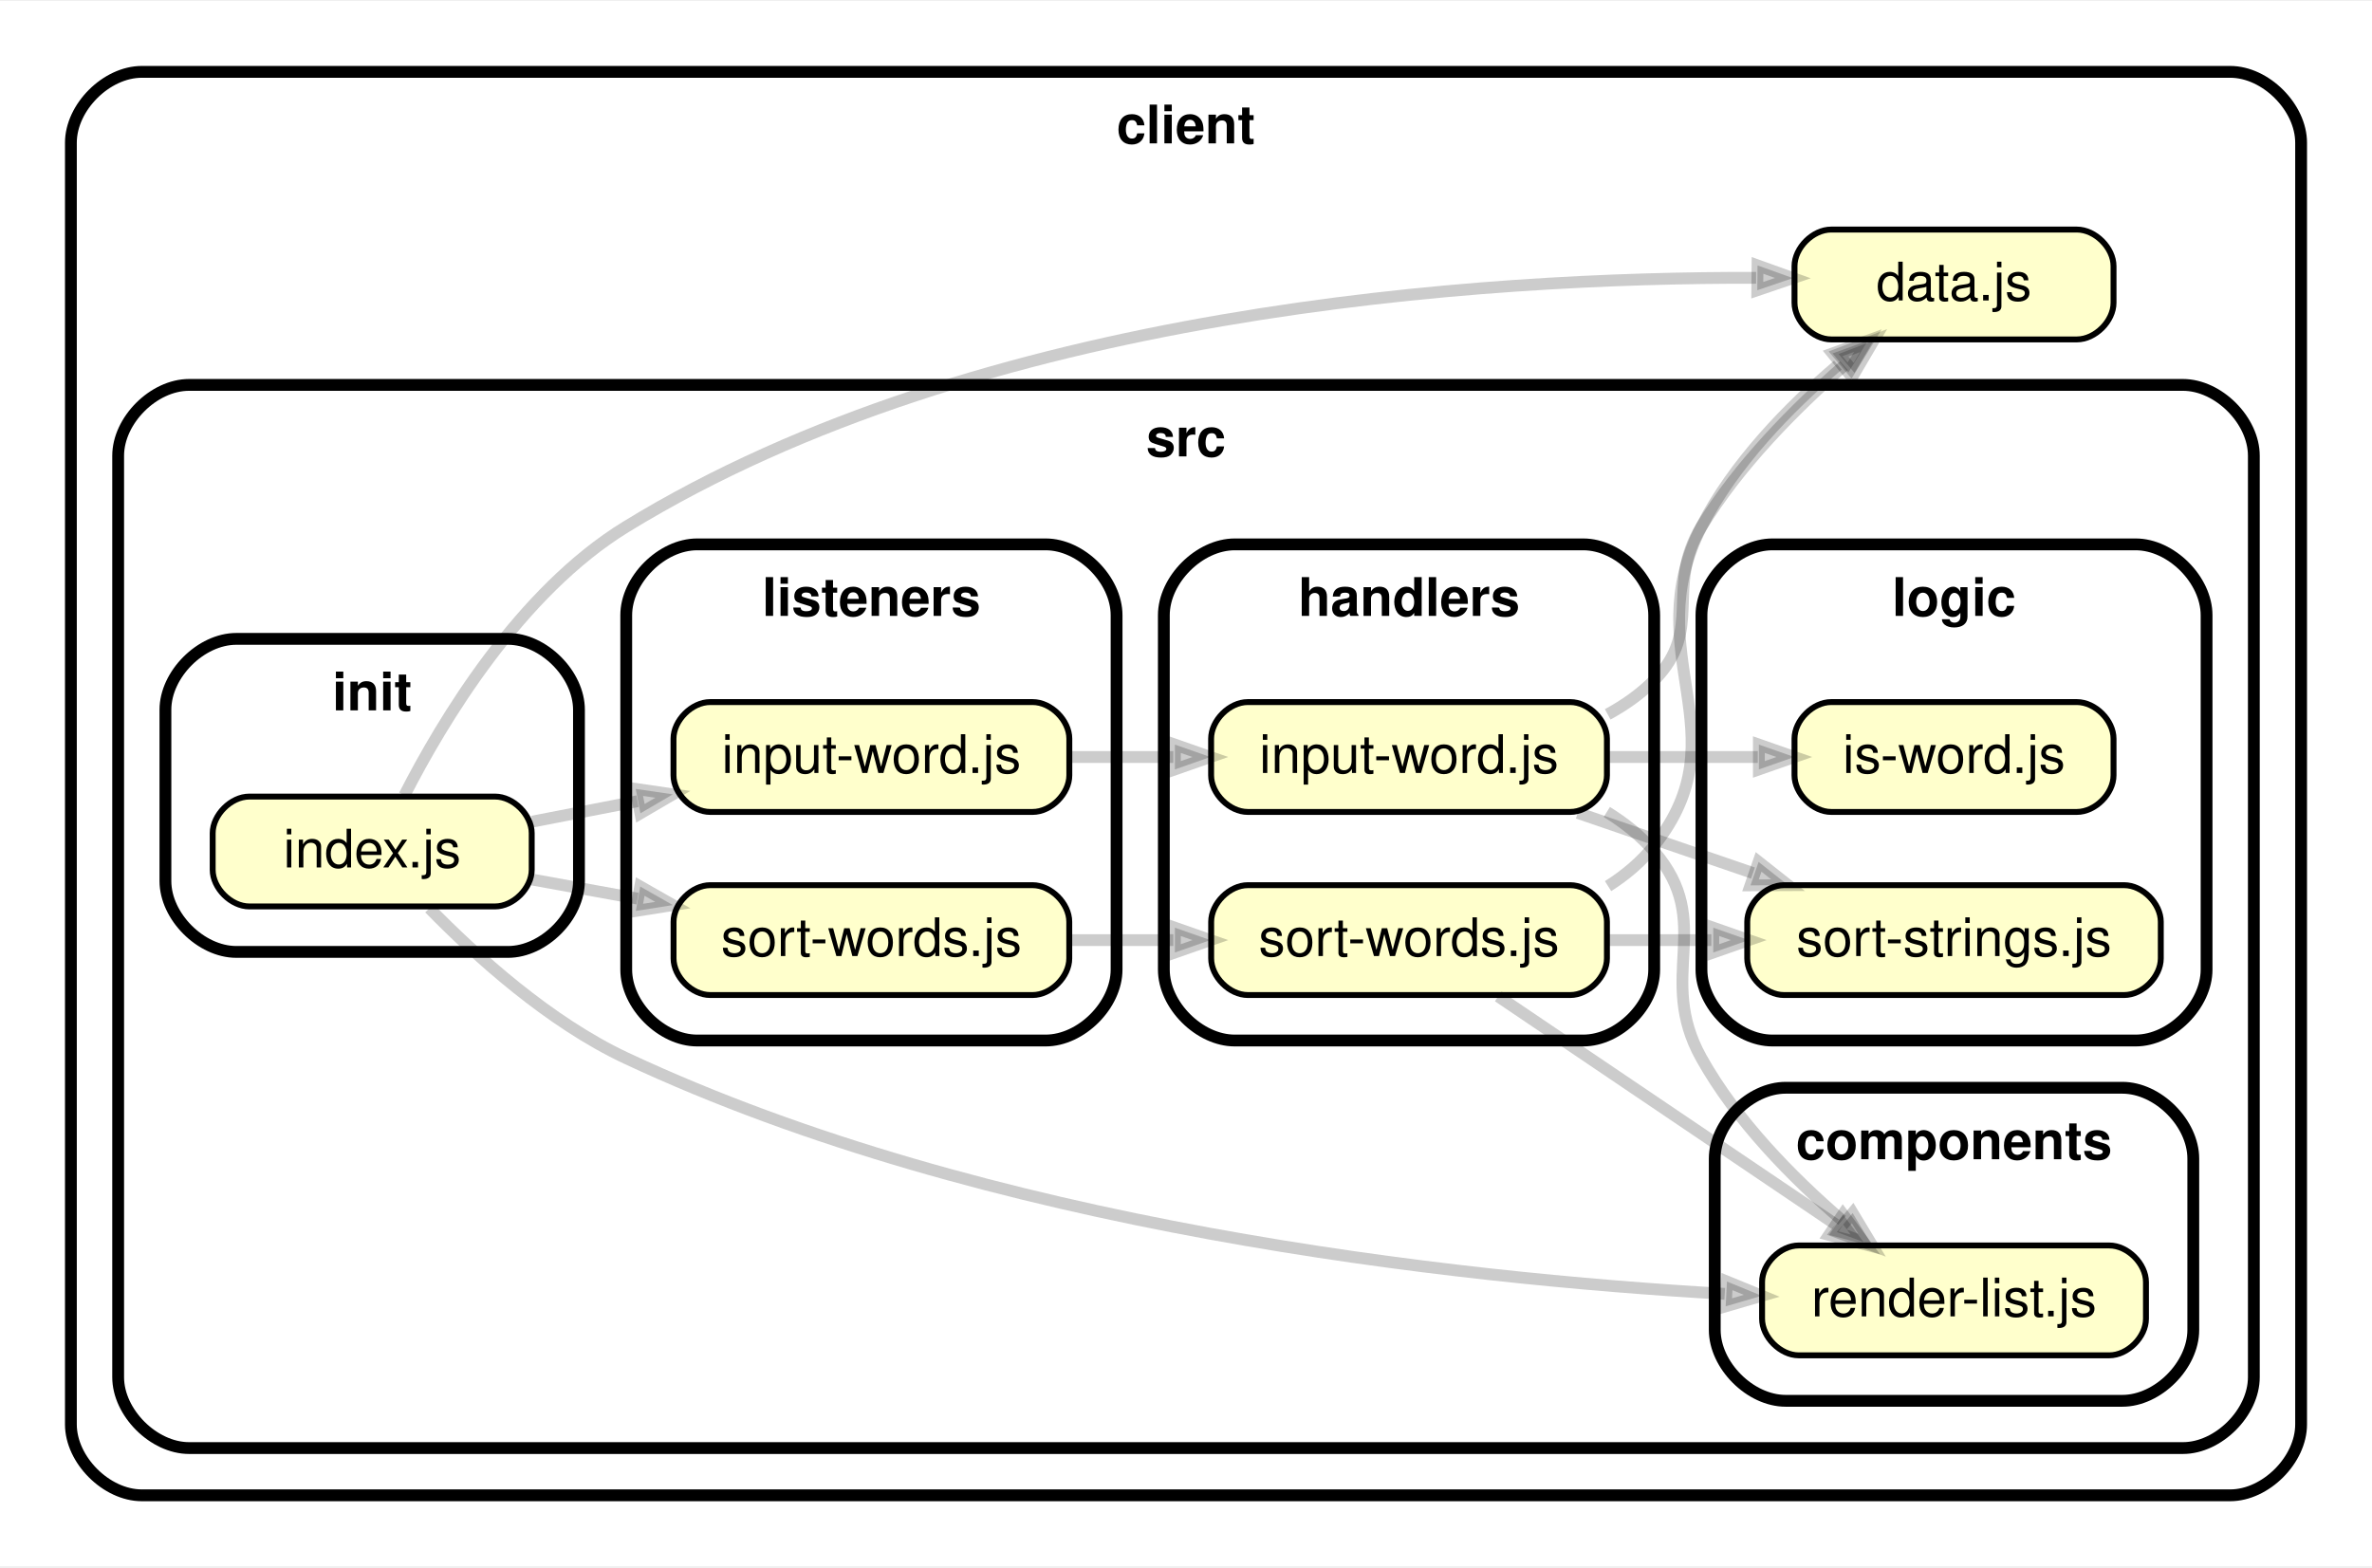
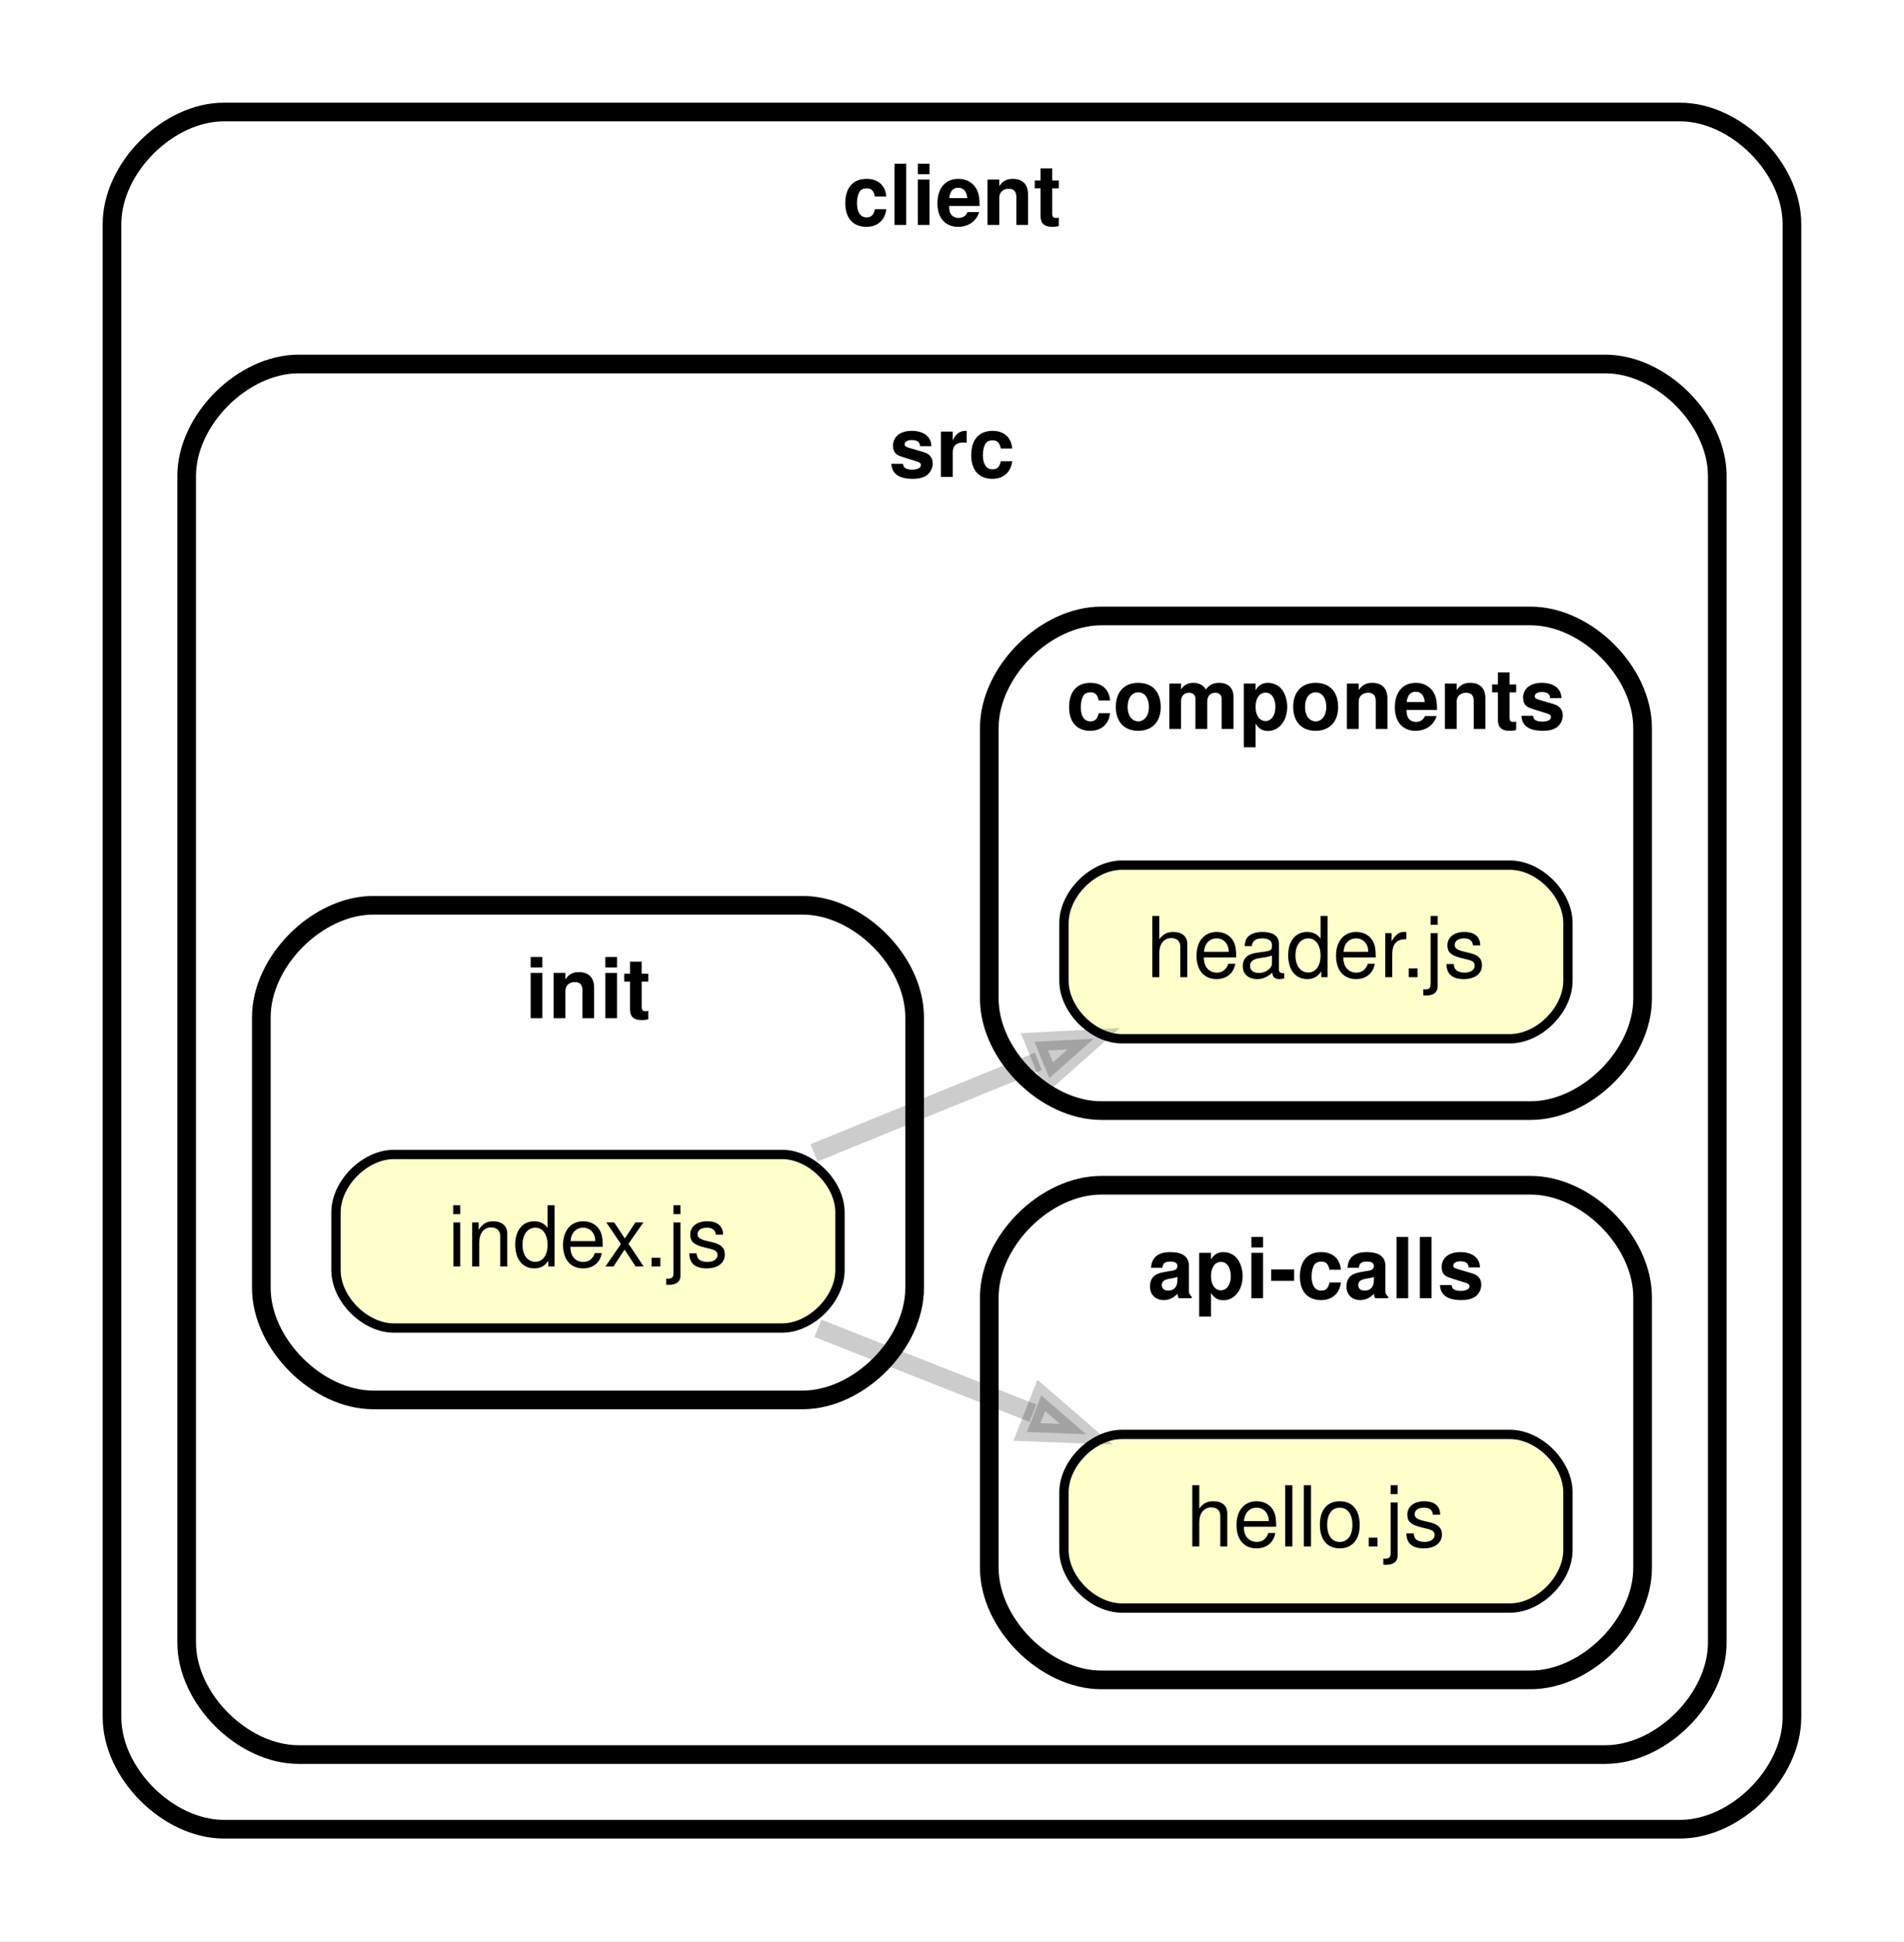
- <svg xmlns="http://www.w3.org/2000/svg" xmlns:xlink="http://www.w3.org/1999/xlink" width="401pt" height="265pt" viewBox="0.00 0.00 401.50 265.00">
-   <g id="graph0" class="graph" transform="scale(1 1) rotate(0) translate(4 261)">
-     <polygon fill="white" stroke="transparent" points="-4,4 -4,-261 397.5,-261 397.5,4 -4,4" />
+ <svg xmlns="http://www.w3.org/2000/svg" xmlns:xlink="http://www.w3.org/1999/xlink" width="204pt" height="208pt" viewBox="0.00 0.00 204.00 208.00">
+   <g id="graph0" class="graph" transform="scale(1 1) rotate(0) translate(4 204)">
+     <polygon fill="white" stroke="transparent" points="-4,4 -4,-204 200,-204 200,4 -4,4" />
    <g id="clust1" class="cluster">
-       <path fill="#ffffff" stroke="black" stroke-width="2" d="M20,-8C20,-8 373.5,-8 373.5,-8 379.5,-8 385.5,-14 385.5,-20 385.5,-20 385.5,-237 385.5,-237 385.5,-243 379.5,-249 373.5,-249 373.5,-249 20,-249 20,-249 14,-249 8,-243 8,-237 8,-237 8,-20 8,-20 8,-14 14,-8 20,-8" />
-       <text text-anchor="middle" x="196.75" y="-236.9" font-family="Helvetica,sans-Serif" font-weight="bold" font-size="9.00">client</text>
+       <path fill="#ffffff" stroke="black" stroke-width="2" d="M20,-8C20,-8 176,-8 176,-8 182,-8 188,-14 188,-20 188,-20 188,-180 188,-180 188,-186 182,-192 176,-192 176,-192 20,-192 20,-192 14,-192 8,-186 8,-180 8,-180 8,-20 8,-20 8,-14 14,-8 20,-8" />
+       <text text-anchor="middle" x="98" y="-179.9" font-family="Helvetica,sans-Serif" font-weight="bold" font-size="9.00">client</text>
    </g>
    <g id="clust2" class="cluster">
-       <path fill="#ffffff" stroke="black" stroke-width="2" d="M28,-16C28,-16 365.5,-16 365.5,-16 371.5,-16 377.5,-22 377.5,-28 377.5,-28 377.5,-184 377.5,-184 377.5,-190 371.5,-196 365.5,-196 365.5,-196 28,-196 28,-196 22,-196 16,-190 16,-184 16,-184 16,-28 16,-28 16,-22 22,-16 28,-16" />
-       <text text-anchor="middle" x="196.75" y="-183.9" font-family="Helvetica,sans-Serif" font-weight="bold" font-size="9.00">src</text>
+       <path fill="#ffffff" stroke="black" stroke-width="2" d="M28,-16C28,-16 168,-16 168,-16 174,-16 180,-22 180,-28 180,-28 180,-153 180,-153 180,-159 174,-165 168,-165 168,-165 28,-165 28,-165 22,-165 16,-159 16,-153 16,-153 16,-28 16,-28 16,-22 22,-16 28,-16" />
+       <text text-anchor="middle" x="98" y="-152.9" font-family="Helvetica,sans-Serif" font-weight="bold" font-size="9.00">src</text>
    </g>
    <g id="clust3" class="cluster">
-       <path fill="#ffffff" stroke="black" stroke-width="2" d="M298.25,-24C298.25,-24 355.25,-24 355.25,-24 361.25,-24 367.25,-30 367.25,-36 367.25,-36 367.25,-65 367.25,-65 367.25,-71 361.25,-77 355.25,-77 355.25,-77 298.25,-77 298.25,-77 292.25,-77 286.25,-71 286.25,-65 286.25,-65 286.25,-36 286.25,-36 286.25,-30 292.25,-24 298.25,-24" />
-       <text text-anchor="middle" x="326.75" y="-64.9" font-family="Helvetica,sans-Serif" font-weight="bold" font-size="9.00">components</text>
+       <path fill="#ffffff" stroke="black" stroke-width="2" d="M114,-24C114,-24 160,-24 160,-24 166,-24 172,-30 172,-36 172,-36 172,-65 172,-65 172,-71 166,-77 160,-77 160,-77 114,-77 114,-77 108,-77 102,-71 102,-65 102,-65 102,-36 102,-36 102,-30 108,-24 114,-24" />
+       <text text-anchor="middle" x="137" y="-64.9" font-family="Helvetica,sans-Serif" font-weight="bold" font-size="9.00">api-calls</text>
    </g>
    <g id="clust4" class="cluster">
-       <path fill="#ffffff" stroke="black" stroke-width="2" d="M205,-85C205,-85 264,-85 264,-85 270,-85 276,-91 276,-97 276,-97 276,-157 276,-157 276,-163 270,-169 264,-169 264,-169 205,-169 205,-169 199,-169 193,-163 193,-157 193,-157 193,-97 193,-97 193,-91 199,-85 205,-85" />
-       <text text-anchor="middle" x="234.5" y="-156.9" font-family="Helvetica,sans-Serif" font-weight="bold" font-size="9.00">handlers</text>
+       <path fill="#ffffff" stroke="black" stroke-width="2" d="M114,-85C114,-85 160,-85 160,-85 166,-85 172,-91 172,-97 172,-97 172,-126 172,-126 172,-132 166,-138 160,-138 160,-138 114,-138 114,-138 108,-138 102,-132 102,-126 102,-126 102,-97 102,-97 102,-91 108,-85 114,-85" />
+       <text text-anchor="middle" x="137" y="-125.9" font-family="Helvetica,sans-Serif" font-weight="bold" font-size="9.00">components</text>
    </g>
    <g id="clust5" class="cluster">
-       <path fill="#ffffff" stroke="black" stroke-width="2" d="M36,-100C36,-100 82,-100 82,-100 88,-100 94,-106 94,-112 94,-112 94,-141 94,-141 94,-147 88,-153 82,-153 82,-153 36,-153 36,-153 30,-153 24,-147 24,-141 24,-141 24,-112 24,-112 24,-106 30,-100 36,-100" />
-       <text text-anchor="middle" x="59" y="-140.9" font-family="Helvetica,sans-Serif" font-weight="bold" font-size="9.00">init</text>
-     </g>
-     <g id="clust6" class="cluster">
-       <path fill="#ffffff" stroke="black" stroke-width="2" d="M114,-85C114,-85 173,-85 173,-85 179,-85 185,-91 185,-97 185,-97 185,-157 185,-157 185,-163 179,-169 173,-169 173,-169 114,-169 114,-169 108,-169 102,-163 102,-157 102,-157 102,-97 102,-97 102,-91 108,-85 114,-85" />
-       <text text-anchor="middle" x="143.5" y="-156.9" font-family="Helvetica,sans-Serif" font-weight="bold" font-size="9.00">listeners</text>
-     </g>
-     <g id="clust7" class="cluster">
-       <path fill="#ffffff" stroke="black" stroke-width="2" d="M296,-85C296,-85 357.5,-85 357.5,-85 363.5,-85 369.5,-91 369.5,-97 369.5,-97 369.5,-157 369.5,-157 369.5,-163 363.5,-169 357.5,-169 357.5,-169 296,-169 296,-169 290,-169 284,-163 284,-157 284,-157 284,-97 284,-97 284,-91 290,-85 296,-85" />
-       <text text-anchor="middle" x="326.75" y="-156.9" font-family="Helvetica,sans-Serif" font-weight="bold" font-size="9.00">logic</text>
+       <path fill="#ffffff" stroke="black" stroke-width="2" d="M36,-54C36,-54 82,-54 82,-54 88,-54 94,-60 94,-66 94,-66 94,-95 94,-95 94,-101 88,-107 82,-107 82,-107 36,-107 36,-107 30,-107 24,-101 24,-95 24,-95 24,-66 24,-66 24,-60 30,-54 36,-54" />
+       <text text-anchor="middle" x="59" y="-94.9" font-family="Helvetica,sans-Serif" font-weight="bold" font-size="9.00">init</text>
    </g>
    <g id="node1" class="node">
      <g id="a_node1">
-         <a xlink:href="client/data.js" xlink:title="data.js">
-           <path fill="#ffffcc" stroke="black" d="M347.55,-222.3C347.55,-222.3 305.95,-222.3 305.95,-222.3 302.85,-222.3 299.75,-219.2 299.75,-216.1 299.75,-216.1 299.75,-209.9 299.75,-209.9 299.75,-206.8 302.85,-203.7 305.95,-203.7 305.95,-203.7 347.55,-203.7 347.55,-203.7 350.65,-203.7 353.75,-206.8 353.75,-209.9 353.75,-209.9 353.75,-216.1 353.75,-216.1 353.75,-219.2 350.65,-222.3 347.55,-222.3" />
-           <text text-anchor="middle" x="326.75" y="-210.3" font-family="Helvetica,sans-Serif" font-size="9.00">data.js</text>
+         <a xlink:href="client/src/api-calls/hello.js" xlink:title="hello.js">
+           <path fill="#ffffcc" stroke="black" d="M157.8,-50.3C157.8,-50.3 116.2,-50.3 116.2,-50.3 113.1,-50.3 110,-47.2 110,-44.1 110,-44.1 110,-37.9 110,-37.9 110,-34.8 113.1,-31.7 116.2,-31.7 116.2,-31.7 157.8,-31.7 157.8,-31.7 160.9,-31.7 164,-34.8 164,-37.9 164,-37.9 164,-44.1 164,-44.1 164,-47.2 160.9,-50.3 157.8,-50.3" />
+           <text text-anchor="middle" x="137" y="-38.3" font-family="Helvetica,sans-Serif" font-size="9.00">hello.js</text>
        </a>
      </g>
    </g>
    <g id="node2" class="node">
      <g id="a_node2">
-         <a xlink:href="client/src/components/render-list.js" xlink:title="render-list.js">
-           <path fill="#ffffcc" stroke="black" d="M353.04,-50.3C353.04,-50.3 300.46,-50.3 300.46,-50.3 297.36,-50.3 294.26,-47.2 294.26,-44.1 294.26,-44.1 294.26,-37.9 294.26,-37.9 294.26,-34.8 297.36,-31.7 300.46,-31.7 300.46,-31.7 353.04,-31.7 353.04,-31.7 356.14,-31.7 359.24,-34.8 359.24,-37.9 359.24,-37.9 359.24,-44.1 359.24,-44.1 359.24,-47.2 356.14,-50.3 353.04,-50.3" />
-           <text text-anchor="middle" x="326.75" y="-38.3" font-family="Helvetica,sans-Serif" font-size="9.00">render-list.js</text>
+         <a xlink:href="client/src/components/header.js" xlink:title="header.js">
+           <path fill="#ffffcc" stroke="black" d="M157.8,-111.3C157.8,-111.3 116.2,-111.3 116.2,-111.3 113.1,-111.3 110,-108.2 110,-105.1 110,-105.1 110,-98.9 110,-98.9 110,-95.8 113.1,-92.7 116.2,-92.7 116.2,-92.7 157.8,-92.7 157.8,-92.7 160.9,-92.7 164,-95.8 164,-98.9 164,-98.9 164,-105.1 164,-105.1 164,-108.2 160.9,-111.3 157.8,-111.3" />
+           <text text-anchor="middle" x="137" y="-99.3" font-family="Helvetica,sans-Serif" font-size="9.00">header.js</text>
        </a>
      </g>
    </g>
    <g id="node3" class="node">
      <g id="a_node3">
-         <a xlink:href="client/src/handlers/input-word.js" xlink:title="input-word.js">
-           <path fill="#ffffcc" stroke="black" d="M261.8,-142.3C261.8,-142.3 207.2,-142.3 207.2,-142.3 204.1,-142.3 201,-139.2 201,-136.1 201,-136.1 201,-129.9 201,-129.9 201,-126.8 204.1,-123.7 207.2,-123.7 207.2,-123.7 261.8,-123.7 261.8,-123.7 264.9,-123.7 268,-126.8 268,-129.9 268,-129.9 268,-136.1 268,-136.1 268,-139.2 264.9,-142.3 261.8,-142.3" />
-           <text text-anchor="middle" x="234.5" y="-130.3" font-family="Helvetica,sans-Serif" font-size="9.00">input-word.js</text>
+         <a xlink:href="client/src/init/index.js" xlink:title="index.js">
+           <path fill="#ffffcc" stroke="black" d="M79.8,-80.3C79.8,-80.3 38.2,-80.3 38.2,-80.3 35.1,-80.3 32,-77.2 32,-74.1 32,-74.1 32,-67.9 32,-67.9 32,-64.8 35.1,-61.7 38.2,-61.7 38.2,-61.7 79.8,-61.7 79.8,-61.7 82.9,-61.7 86,-64.8 86,-67.9 86,-67.9 86,-74.1 86,-74.1 86,-77.2 82.9,-80.3 79.8,-80.3" />
+           <text text-anchor="middle" x="59" y="-68.3" font-family="Helvetica,sans-Serif" font-size="9.00">index.js</text>
        </a>
      </g>
    </g>
    <g id="edge1" class="edge">
-       <path fill="none" stroke="#000000" stroke-width="2" stroke-opacity="0.2" d="M268.13,-140.22C271.02,-141.79 273.72,-143.69 276,-146 284.5,-154.6 277.72,-161.67 284,-172 290.3,-182.35 299.79,-191.95 308.13,-199.26" />
-       <polygon fill="#000000" fill-opacity="0.2" stroke="#000000" stroke-width="2" stroke-opacity="0.2" points="307.2,-201.23 313.13,-203.5 309.91,-198.02 307.2,-201.23" />
+       <path fill="none" stroke="#000000" stroke-width="2" stroke-opacity="0.2" d="M83.63,-61.67C90.92,-58.79 99.04,-55.59 106.67,-52.58" />
+       <polygon fill="#000000" fill-opacity="0.2" stroke="#000000" stroke-width="2" stroke-opacity="0.2" points="107.57,-54.48 112.38,-50.32 106.03,-50.57 107.57,-54.48" />
    </g>
    <g id="edge2" class="edge">
-       <path fill="none" stroke="#000000" stroke-width="2" stroke-opacity="0.2" d="M267.98,-123.69C270.98,-121.84 273.74,-119.64 276,-117 286.4,-104.9 276.22,-95.93 284,-82 289.91,-71.42 299.37,-61.81 307.8,-54.55" />
-       <polygon fill="#000000" fill-opacity="0.2" stroke="#000000" stroke-width="2" stroke-opacity="0.2" points="309.59,-55.79 312.87,-50.34 306.91,-52.56 309.59,-55.79" />
-     </g>
-     <g id="node4" class="node">
-       <g id="a_node4">
-         <a xlink:href="client/src/logic/is-word.js" xlink:title="is-word.js">
-           <path fill="#ffffcc" stroke="black" d="M347.55,-142.3C347.55,-142.3 305.95,-142.3 305.95,-142.3 302.85,-142.3 299.75,-139.2 299.75,-136.1 299.75,-136.1 299.75,-129.9 299.75,-129.9 299.75,-126.8 302.85,-123.7 305.95,-123.7 305.95,-123.7 347.55,-123.7 347.55,-123.7 350.65,-123.7 353.75,-126.8 353.75,-129.9 353.75,-129.9 353.75,-136.1 353.75,-136.1 353.75,-139.2 350.65,-142.3 347.55,-142.3" />
-           <text text-anchor="middle" x="326.75" y="-130.3" font-family="Helvetica,sans-Serif" font-size="9.00">is-word.js</text>
-         </a>
-       </g>
-     </g>
-     <g id="edge3" class="edge">
-       <path fill="none" stroke="#000000" stroke-width="2" stroke-opacity="0.2" d="M268.08,-133C276.37,-133 285.27,-133 293.54,-133" />
-       <polygon fill="#000000" fill-opacity="0.2" stroke="#000000" stroke-width="2" stroke-opacity="0.2" points="293.72,-135.1 299.72,-133 293.72,-130.9 293.72,-135.1" />
-     </g>
-     <g id="node5" class="node">
-       <g id="a_node5">
-         <a xlink:href="client/src/logic/sort-strings.js" xlink:title="sort-strings.js">
-           <path fill="#ffffcc" stroke="black" d="M355.55,-111.3C355.55,-111.3 297.95,-111.3 297.95,-111.3 294.85,-111.3 291.75,-108.2 291.75,-105.1 291.75,-105.1 291.75,-98.9 291.75,-98.9 291.75,-95.8 294.85,-92.7 297.95,-92.7 297.95,-92.7 355.55,-92.7 355.55,-92.7 358.65,-92.7 361.75,-95.8 361.75,-98.9 361.75,-98.9 361.75,-105.1 361.75,-105.1 361.75,-108.2 358.65,-111.3 355.55,-111.3" />
-           <text text-anchor="middle" x="326.75" y="-99.3" font-family="Helvetica,sans-Serif" font-size="9.00">sort-strings.js</text>
-         </a>
-       </g>
-     </g>
-     <g id="edge4" class="edge">
-       <path fill="none" stroke="#000000" stroke-width="2" stroke-opacity="0.2" d="M263.07,-123.53C272.43,-120.32 282.98,-116.69 292.72,-113.35" />
-       <polygon fill="#000000" fill-opacity="0.2" stroke="#000000" stroke-width="2" stroke-opacity="0.2" points="293.67,-115.24 298.66,-111.3 292.3,-111.27 293.67,-115.24" />
-     </g>
-     <g id="node6" class="node">
-       <g id="a_node6">
-         <a xlink:href="client/src/handlers/sort-words.js" xlink:title="sort-words.js">
-           <path fill="#ffffcc" stroke="black" d="M261.8,-111.3C261.8,-111.3 207.21,-111.3 207.21,-111.3 204.11,-111.3 201.01,-108.2 201.01,-105.1 201.01,-105.1 201.01,-98.9 201.01,-98.9 201.01,-95.8 204.11,-92.7 207.21,-92.7 207.21,-92.7 261.8,-92.7 261.8,-92.7 264.9,-92.7 268,-95.8 268,-98.9 268,-98.9 268,-105.1 268,-105.1 268,-108.2 264.9,-111.3 261.8,-111.3" />
-           <text text-anchor="middle" x="234.5" y="-99.3" font-family="Helvetica,sans-Serif" font-size="9.00">sort-words.js</text>
-         </a>
-       </g>
-     </g>
-     <g id="edge5" class="edge">
-       <path fill="none" stroke="#000000" stroke-width="2" stroke-opacity="0.2" d="M268.19,-111.14C271.15,-113.01 273.84,-115.28 276,-118 291.08,-137 273,-150.38 284,-172 289.42,-182.65 298.67,-192.16 307.09,-199.34" />
-       <polygon fill="#000000" fill-opacity="0.2" stroke="#000000" stroke-width="2" stroke-opacity="0.2" points="306.2,-201.33 312.18,-203.5 308.86,-198.08 306.2,-201.33" />
-     </g>
-     <g id="edge6" class="edge">
-       <path fill="none" stroke="#000000" stroke-width="2" stroke-opacity="0.2" d="M249.6,-92.47C264.97,-82.08 289.63,-65.41 306.71,-53.87" />
-       <polygon fill="#000000" fill-opacity="0.2" stroke="#000000" stroke-width="2" stroke-opacity="0.2" points="307.95,-55.56 311.75,-50.46 305.6,-52.08 307.95,-55.56" />
-     </g>
-     <g id="edge7" class="edge">
-       <path fill="none" stroke="#000000" stroke-width="2" stroke-opacity="0.2" d="M268.08,-102C273.79,-102 279.79,-102 285.68,-102" />
-       <polygon fill="#000000" fill-opacity="0.2" stroke="#000000" stroke-width="2" stroke-opacity="0.2" points="286,-104.1 292,-102 286,-99.9 286,-104.1" />
-     </g>
-     <g id="node7" class="node">
-       <g id="a_node7">
-         <a xlink:href="client/src/init/index.js" xlink:title="index.js">
-           <path fill="#ffffcc" stroke="black" d="M79.8,-126.3C79.8,-126.3 38.2,-126.3 38.2,-126.3 35.1,-126.3 32,-123.2 32,-120.1 32,-120.1 32,-113.9 32,-113.9 32,-110.8 35.1,-107.7 38.2,-107.7 38.2,-107.7 79.8,-107.7 79.8,-107.7 82.9,-107.7 86,-110.8 86,-113.9 86,-113.9 86,-120.1 86,-120.1 86,-123.2 82.9,-126.3 79.8,-126.3" />
-           <text text-anchor="middle" x="59" y="-114.3" font-family="Helvetica,sans-Serif" font-size="9.00">index.js</text>
-         </a>
-       </g>
-     </g>
-     <g id="edge8" class="edge">
-       <path fill="none" stroke="#000000" stroke-width="2" stroke-opacity="0.2" d="M64.46,-126.52C70.88,-139.1 83.97,-160.95 102,-172 162.13,-208.86 247.27,-214.25 293.25,-214.13" />
-       <polygon fill="#000000" fill-opacity="0.2" stroke="#000000" stroke-width="2" stroke-opacity="0.2" points="293.49,-216.23 299.47,-214.08 293.45,-212.03 293.49,-216.23" />
-     </g>
-     <g id="edge9" class="edge">
-       <path fill="none" stroke="#000000" stroke-width="2" stroke-opacity="0.2" d="M68.69,-107.39C76.58,-99.31 88.93,-88.12 102,-82 162.97,-53.45 241.96,-44.74 287.94,-42.11" />
-       <polygon fill="#000000" fill-opacity="0.2" stroke="#000000" stroke-width="2" stroke-opacity="0.2" points="288.32,-44.19 294.2,-41.78 288.1,-40 288.32,-44.19" />
-     </g>
-     <g id="node8" class="node">
-       <g id="a_node8">
-         <a xlink:href="client/src/listeners/input-word.js" xlink:title="input-word.js">
-           <path fill="#ffffcc" stroke="black" d="M170.8,-142.3C170.8,-142.3 116.2,-142.3 116.2,-142.3 113.1,-142.3 110,-139.2 110,-136.1 110,-136.1 110,-129.9 110,-129.9 110,-126.8 113.1,-123.7 116.2,-123.7 116.2,-123.7 170.8,-123.7 170.8,-123.7 173.9,-123.7 177,-126.8 177,-129.9 177,-129.9 177,-136.1 177,-136.1 177,-139.2 173.9,-142.3 170.8,-142.3" />
-           <text text-anchor="middle" x="143.5" y="-130.3" font-family="Helvetica,sans-Serif" font-size="9.00">input-word.js</text>
-         </a>
-       </g>
-     </g>
-     <g id="edge10" class="edge">
-       <path fill="none" stroke="#000000" stroke-width="2" stroke-opacity="0.2" d="M86.1,-122.06C91.77,-123.16 97.88,-124.35 103.91,-125.52" />
-       <polygon fill="#000000" fill-opacity="0.2" stroke="#000000" stroke-width="2" stroke-opacity="0.2" points="103.6,-127.6 109.89,-126.68 104.4,-123.47 103.6,-127.6" />
-     </g>
-     <g id="node9" class="node">
-       <g id="a_node9">
-         <a xlink:href="client/src/listeners/sort-words.js" xlink:title="sort-words.js">
-           <path fill="#ffffcc" stroke="black" d="M170.79,-111.3C170.79,-111.3 116.21,-111.3 116.21,-111.3 113.11,-111.3 110.01,-108.2 110.01,-105.1 110.01,-105.1 110.01,-98.9 110.01,-98.9 110.01,-95.8 113.11,-92.7 116.21,-92.7 116.21,-92.7 170.79,-92.7 170.79,-92.7 173.89,-92.7 176.99,-95.8 176.99,-98.9 176.99,-98.9 176.99,-105.1 176.99,-105.1 176.99,-108.2 173.89,-111.3 170.79,-111.3" />
-           <text text-anchor="middle" x="143.5" y="-99.3" font-family="Helvetica,sans-Serif" font-size="9.00">sort-words.js</text>
-         </a>
-       </g>
-     </g>
-     <g id="edge11" class="edge">
-       <path fill="none" stroke="#000000" stroke-width="2" stroke-opacity="0.2" d="M86.1,-112.25C91.77,-111.22 97.88,-110.11 103.91,-109.02" />
-       <polygon fill="#000000" fill-opacity="0.2" stroke="#000000" stroke-width="2" stroke-opacity="0.2" points="104.37,-111.07 109.89,-107.93 103.62,-106.94 104.37,-111.07" />
-     </g>
-     <g id="edge12" class="edge">
-       <path fill="none" stroke="#000000" stroke-width="2" stroke-opacity="0.2" d="M177.14,-133C182.82,-133 188.78,-133 194.61,-133" />
-       <polygon fill="#000000" fill-opacity="0.2" stroke="#000000" stroke-width="2" stroke-opacity="0.2" points="194.87,-135.1 200.87,-133 194.87,-130.9 194.87,-135.1" />
-     </g>
-     <g id="edge13" class="edge">
-       <path fill="none" stroke="#000000" stroke-width="2" stroke-opacity="0.2" d="M177.14,-102C182.82,-102 188.78,-102 194.61,-102" />
-       <polygon fill="#000000" fill-opacity="0.2" stroke="#000000" stroke-width="2" stroke-opacity="0.2" points="194.87,-104.1 200.87,-102 194.87,-99.9 194.87,-104.1" />
+       <path fill="none" stroke="#000000" stroke-width="2" stroke-opacity="0.2" d="M83.22,-80.47C90.8,-83.56 99.31,-87.04 107.25,-90.27" />
+       <polygon fill="#000000" fill-opacity="0.2" stroke="#000000" stroke-width="2" stroke-opacity="0.2" points="106.84,-92.37 113.19,-92.7 108.43,-88.48 106.84,-92.37" />
    </g>
  </g>
</svg>
